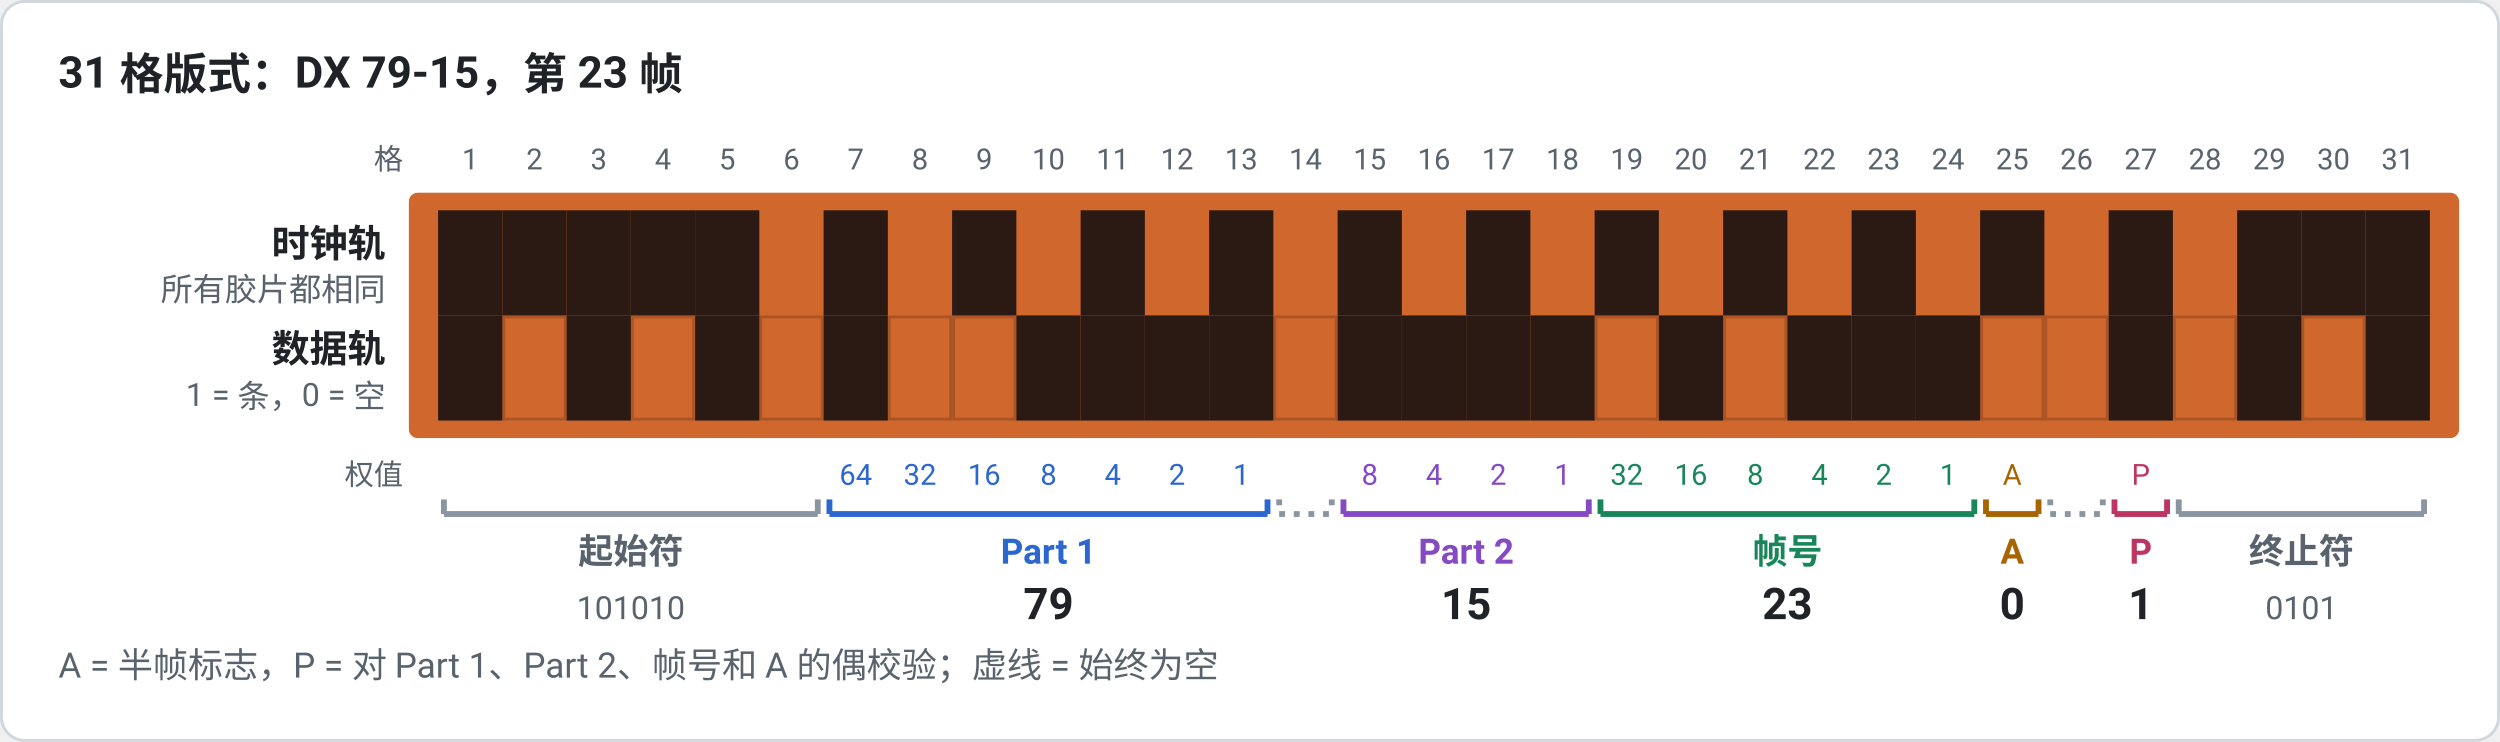
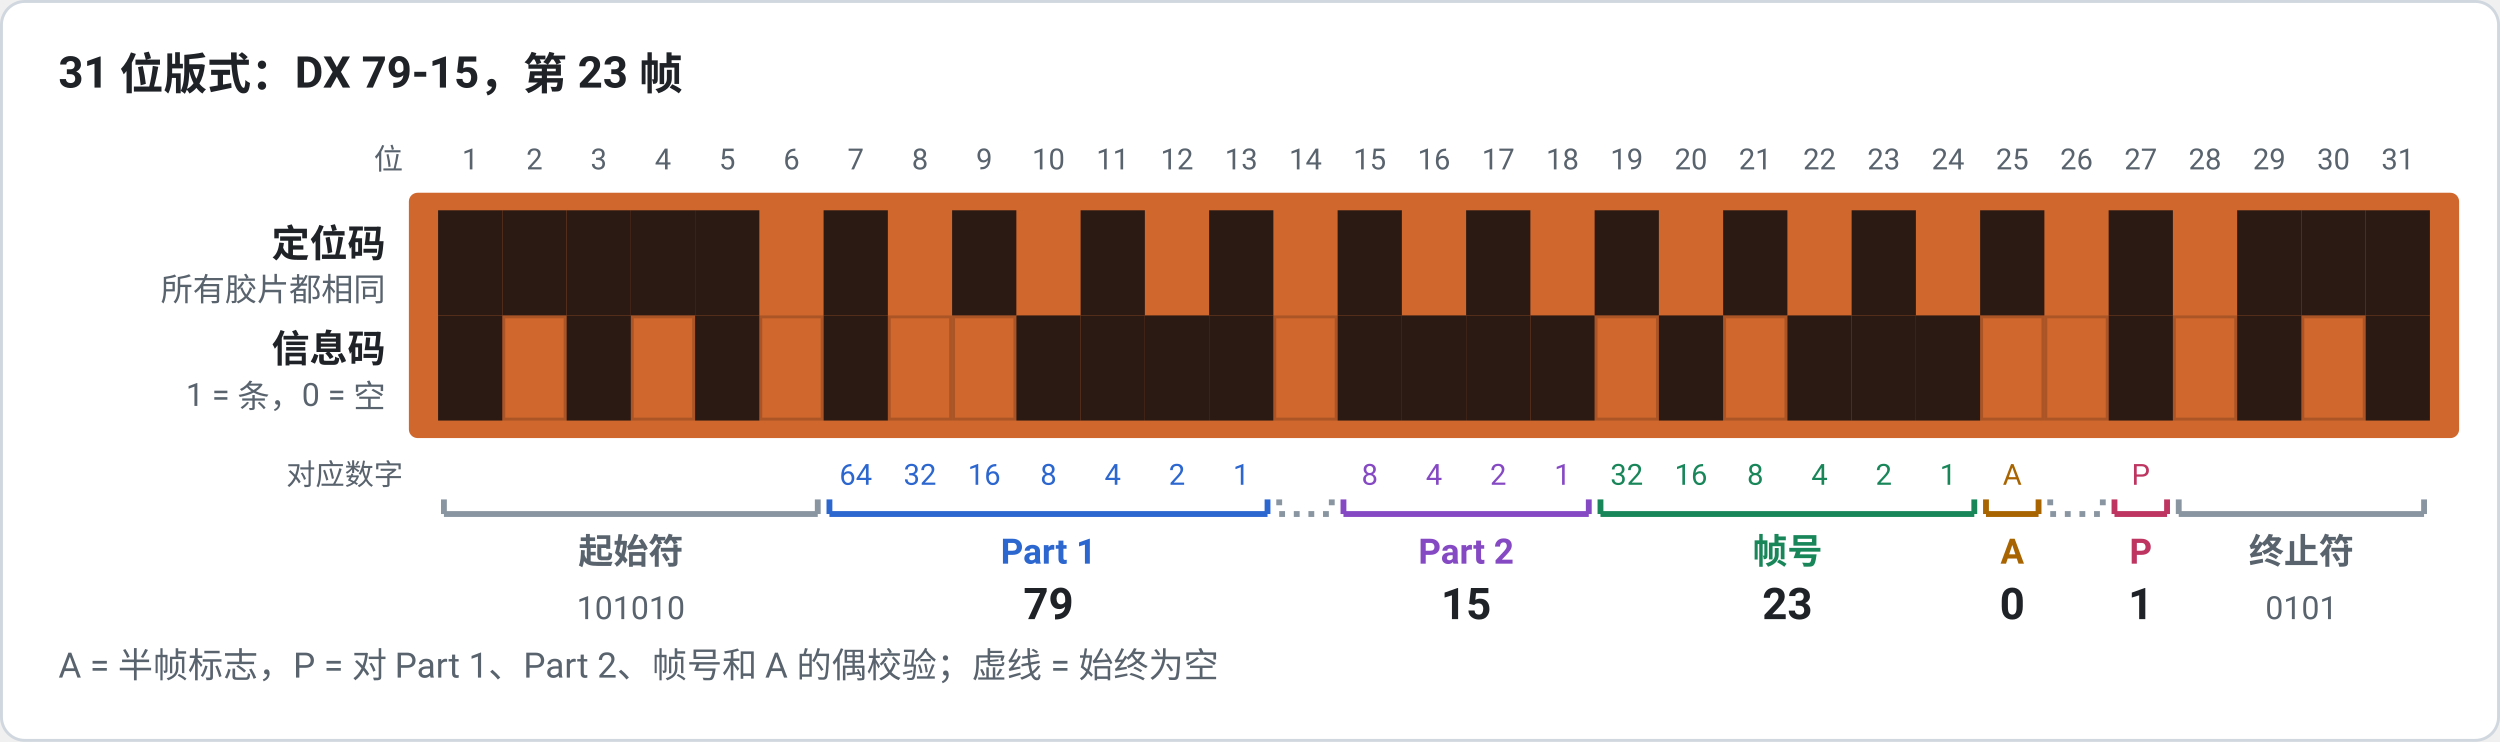
- <svg xmlns="http://www.w3.org/2000/svg" viewBox="0 0 856 254" width="856" height="254" role="img" aria-label="31 格版式：DX 79-15，第 23 帧">
+ <svg xmlns="http://www.w3.org/2000/svg" viewBox="0 0 856 254" width="856" height="254" role="img" aria-label="31 位版式：DX 79-15，第 23 帧">
  <g font-family="system-ui, -apple-system, 'Segoe UI', Roboto, 'Noto Sans', 'PingFang SC', 'Hiragino Sans GB', 'Microsoft YaHei', 'Noto Sans CJK SC', sans-serif">
    <rect x="0.5" y="0.5" width="855" height="253" rx="8" fill="#ffffff" stroke="#d0d7de" />
-     <text x="20" y="30" font-size="15" font-weight="650" fill="#1f2328" text-anchor="start">31 格版式：DX 79-15，第 23 帧</text>
-     <text x="138" y="58" font-size="10" font-weight="400" fill="#59636e" text-anchor="end">格</text>
+     <text x="20" y="30" font-size="15" font-weight="650" fill="#1f2328" text-anchor="start">31 位版式：DX 79-15，第 23 帧</text>
+     <text x="138" y="58" font-size="10" font-weight="400" fill="#59636e" text-anchor="end">位</text>
    <text x="161" y="58" font-size="10" font-weight="400" fill="#59636e" text-anchor="middle">1</text>
    <text x="183" y="58" font-size="10" font-weight="400" fill="#59636e" text-anchor="middle">2</text>
    <text x="205" y="58" font-size="10" font-weight="400" fill="#59636e" text-anchor="middle">3</text>
    <text x="227" y="58" font-size="10" font-weight="400" fill="#59636e" text-anchor="middle">4</text>
    <text x="249" y="58" font-size="10" font-weight="400" fill="#59636e" text-anchor="middle">5</text>
    <text x="271" y="58" font-size="10" font-weight="400" fill="#59636e" text-anchor="middle">6</text>
    <text x="293" y="58" font-size="10" font-weight="400" fill="#59636e" text-anchor="middle">7</text>
    <text x="315" y="58" font-size="10" font-weight="400" fill="#59636e" text-anchor="middle">8</text>
    <text x="337" y="58" font-size="10" font-weight="400" fill="#59636e" text-anchor="middle">9</text>
    <text x="359" y="58" font-size="10" font-weight="400" fill="#59636e" text-anchor="middle">10</text>
    <text x="381" y="58" font-size="10" font-weight="400" fill="#59636e" text-anchor="middle">11</text>
    <text x="403" y="58" font-size="10" font-weight="400" fill="#59636e" text-anchor="middle">12</text>
    <text x="425" y="58" font-size="10" font-weight="400" fill="#59636e" text-anchor="middle">13</text>
    <text x="447" y="58" font-size="10" font-weight="400" fill="#59636e" text-anchor="middle">14</text>
    <text x="469" y="58" font-size="10" font-weight="400" fill="#59636e" text-anchor="middle">15</text>
    <text x="491" y="58" font-size="10" font-weight="400" fill="#59636e" text-anchor="middle">16</text>
    <text x="513" y="58" font-size="10" font-weight="400" fill="#59636e" text-anchor="middle">17</text>
    <text x="535" y="58" font-size="10" font-weight="400" fill="#59636e" text-anchor="middle">18</text>
    <text x="557" y="58" font-size="10" font-weight="400" fill="#59636e" text-anchor="middle">19</text>
    <text x="579" y="58" font-size="10" font-weight="400" fill="#59636e" text-anchor="middle">20</text>
    <text x="601" y="58" font-size="10" font-weight="400" fill="#59636e" text-anchor="middle">21</text>
    <text x="623" y="58" font-size="10" font-weight="400" fill="#59636e" text-anchor="middle">22</text>
    <text x="645" y="58" font-size="10" font-weight="400" fill="#59636e" text-anchor="middle">23</text>
    <text x="667" y="58" font-size="10" font-weight="400" fill="#59636e" text-anchor="middle">24</text>
    <text x="689" y="58" font-size="10" font-weight="400" fill="#59636e" text-anchor="middle">25</text>
    <text x="711" y="58" font-size="10" font-weight="400" fill="#59636e" text-anchor="middle">26</text>
    <text x="733" y="58" font-size="10" font-weight="400" fill="#59636e" text-anchor="middle">27</text>
    <text x="755" y="58" font-size="10" font-weight="400" fill="#59636e" text-anchor="middle">28</text>
    <text x="777" y="58" font-size="10" font-weight="400" fill="#59636e" text-anchor="middle">29</text>
    <text x="799" y="58" font-size="10" font-weight="400" fill="#59636e" text-anchor="middle">30</text>
    <text x="821" y="58" font-size="10" font-weight="400" fill="#59636e" text-anchor="middle">31</text>
    <rect x="140" y="66" width="702" height="84" rx="3" fill="#d0672d" />
    <rect x="150" y="72" width="22" height="36" fill="#2b1a14" />
    <rect x="150" y="108" width="22" height="36" fill="#2b1a14" />
    <rect x="172" y="72" width="22" height="36" fill="#2b1a14" />
    <rect x="172.5" y="108.5" width="21" height="35" fill="none" stroke="rgba(43, 26, 20, 0.22)" />
    <rect x="194" y="72" width="22" height="36" fill="#2b1a14" />
    <rect x="194" y="108" width="22" height="36" fill="#2b1a14" />
    <rect x="216" y="72" width="22" height="36" fill="#2b1a14" />
    <rect x="216.5" y="108.5" width="21" height="35" fill="none" stroke="rgba(43, 26, 20, 0.22)" />
    <rect x="238" y="72" width="22" height="36" fill="#2b1a14" />
    <rect x="238" y="108" width="22" height="36" fill="#2b1a14" />
    <rect x="260.5" y="108.5" width="21" height="35" fill="none" stroke="rgba(43, 26, 20, 0.22)" />
    <rect x="282" y="72" width="22" height="36" fill="#2b1a14" />
    <rect x="282" y="108" width="22" height="36" fill="#2b1a14" />
    <rect x="304.5" y="108.5" width="21" height="35" fill="none" stroke="rgba(43, 26, 20, 0.22)" />
    <rect x="326" y="72" width="22" height="36" fill="#2b1a14" />
    <rect x="326.5" y="108.5" width="21" height="35" fill="none" stroke="rgba(43, 26, 20, 0.22)" />
    <rect x="348" y="108" width="22" height="36" fill="#2b1a14" />
    <rect x="370" y="72" width="22" height="36" fill="#2b1a14" />
    <rect x="370" y="108" width="22" height="36" fill="#2b1a14" />
    <rect x="392" y="108" width="22" height="36" fill="#2b1a14" />
    <rect x="414" y="72" width="22" height="36" fill="#2b1a14" />
    <rect x="414" y="108" width="22" height="36" fill="#2b1a14" />
    <rect x="436.5" y="108.5" width="21" height="35" fill="none" stroke="rgba(43, 26, 20, 0.22)" />
    <rect x="458" y="72" width="22" height="36" fill="#2b1a14" />
    <rect x="458" y="108" width="22" height="36" fill="#2b1a14" />
    <rect x="480" y="108" width="22" height="36" fill="#2b1a14" />
    <rect x="502" y="72" width="22" height="36" fill="#2b1a14" />
    <rect x="502" y="108" width="22" height="36" fill="#2b1a14" />
    <rect x="524" y="108" width="22" height="36" fill="#2b1a14" />
    <rect x="546" y="72" width="22" height="36" fill="#2b1a14" />
    <rect x="546.5" y="108.5" width="21" height="35" fill="none" stroke="rgba(43, 26, 20, 0.22)" />
    <rect x="568" y="108" width="22" height="36" fill="#2b1a14" />
    <rect x="590" y="72" width="22" height="36" fill="#2b1a14" />
    <rect x="590.5" y="108.5" width="21" height="35" fill="none" stroke="rgba(43, 26, 20, 0.22)" />
    <rect x="612" y="108" width="22" height="36" fill="#2b1a14" />
    <rect x="634" y="72" width="22" height="36" fill="#2b1a14" />
    <rect x="634" y="108" width="22" height="36" fill="#2b1a14" />
    <rect x="656" y="108" width="22" height="36" fill="#2b1a14" />
    <rect x="678" y="72" width="22" height="36" fill="#2b1a14" />
    <rect x="678.5" y="108.5" width="21" height="35" fill="none" stroke="rgba(43, 26, 20, 0.22)" />
    <rect x="700.5" y="108.5" width="21" height="35" fill="none" stroke="rgba(43, 26, 20, 0.22)" />
    <rect x="722" y="72" width="22" height="36" fill="#2b1a14" />
    <rect x="722" y="108" width="22" height="36" fill="#2b1a14" />
    <rect x="744.5" y="108.5" width="21" height="35" fill="none" stroke="rgba(43, 26, 20, 0.22)" />
    <rect x="766" y="72" width="22" height="36" fill="#2b1a14" />
    <rect x="766" y="108" width="22" height="36" fill="#2b1a14" />
    <rect x="788" y="72" width="22" height="36" fill="#2b1a14" />
    <rect x="788.5" y="108.5" width="21" height="35" fill="none" stroke="rgba(43, 26, 20, 0.22)" />
    <rect x="810" y="72" width="22" height="36" fill="#2b1a14" />
    <rect x="810" y="108" width="22" height="36" fill="#2b1a14" />
-     <text x="132" y="88" font-size="13" font-weight="600" fill="#1f2328" text-anchor="end">时钟轨</text>
+     <text x="132" y="88" font-size="13" font-weight="600" fill="#1f2328" text-anchor="end">定位码</text>
    <text x="132" y="103" font-size="11" font-weight="400" fill="#59636e" text-anchor="end">所有胶片都相同</text>
-     <text x="132" y="124" font-size="13" font-weight="600" fill="#1f2328" text-anchor="end">数据轨</text>
+     <text x="132" y="124" font-size="13" font-weight="600" fill="#1f2328" text-anchor="end">信息码</text>
    <text x="132" y="139" font-size="11" font-weight="400" fill="#59636e" text-anchor="end">1 = 条，0 = 空</text>
-     <text x="138" y="166" font-size="10" font-weight="400" fill="#59636e" text-anchor="end">权值</text>
+     <text x="138" y="166" font-size="10" font-weight="400" fill="#59636e" text-anchor="end">对应数字</text>
    <text x="293" y="166" font-size="10" font-weight="400" fill="#2c66cf" text-anchor="middle">64</text>
    <text x="315" y="166" font-size="10" font-weight="400" fill="#2c66cf" text-anchor="middle">32</text>
    <text x="337" y="166" font-size="10" font-weight="400" fill="#2c66cf" text-anchor="middle">16</text>
    <text x="359" y="166" font-size="10" font-weight="400" fill="#2c66cf" text-anchor="middle">8</text>
    <text x="381" y="166" font-size="10" font-weight="400" fill="#2c66cf" text-anchor="middle">4</text>
    <text x="403" y="166" font-size="10" font-weight="400" fill="#2c66cf" text-anchor="middle">2</text>
    <text x="425" y="166" font-size="10" font-weight="400" fill="#2c66cf" text-anchor="middle">1</text>
    <text x="469" y="166" font-size="10" font-weight="400" fill="#8649c4" text-anchor="middle">8</text>
    <text x="491" y="166" font-size="10" font-weight="400" fill="#8649c4" text-anchor="middle">4</text>
    <text x="513" y="166" font-size="10" font-weight="400" fill="#8649c4" text-anchor="middle">2</text>
    <text x="535" y="166" font-size="10" font-weight="400" fill="#8649c4" text-anchor="middle">1</text>
    <text x="557" y="166" font-size="10" font-weight="400" fill="#19865a" text-anchor="middle">32</text>
    <text x="579" y="166" font-size="10" font-weight="400" fill="#19865a" text-anchor="middle">16</text>
    <text x="601" y="166" font-size="10" font-weight="400" fill="#19865a" text-anchor="middle">8</text>
    <text x="623" y="166" font-size="10" font-weight="400" fill="#19865a" text-anchor="middle">4</text>
    <text x="645" y="166" font-size="10" font-weight="400" fill="#19865a" text-anchor="middle">2</text>
    <text x="667" y="166" font-size="10" font-weight="400" fill="#19865a" text-anchor="middle">1</text>
    <text x="689" y="166" font-size="10" font-weight="400" fill="#a86400" text-anchor="middle">A</text>
    <text x="733" y="166" font-size="10" font-weight="400" fill="#bd3560" text-anchor="middle">P</text>
    <line x1="152" y1="176" x2="280" y2="176" stroke="#8995a1" stroke-width="2" />
    <line x1="152" y1="171" x2="152" y2="176" stroke="#8995a1" stroke-width="2" />
    <line x1="280" y1="171" x2="280" y2="176" stroke="#8995a1" stroke-width="2" />
    <text x="216" y="193" font-size="12" font-weight="600" fill="#59636e" text-anchor="middle">起始符</text>
    <text x="216" y="212" font-size="11" font-weight="400" fill="#59636e" text-anchor="middle">101010</text>
    <line x1="284" y1="176" x2="434" y2="176" stroke="#2c66cf" stroke-width="2" />
    <line x1="284" y1="171" x2="284" y2="176" stroke="#2c66cf" stroke-width="2" />
    <line x1="434" y1="171" x2="434" y2="176" stroke="#2c66cf" stroke-width="2" />
    <text x="359" y="193" font-size="12" font-weight="600" fill="#2c66cf" text-anchor="middle">Part 1</text>
    <text x="359" y="212" font-size="15" font-weight="700" fill="#1f2328" text-anchor="middle">79</text>
    <line x1="438" y1="176" x2="456" y2="176" stroke="#8995a1" stroke-width="2" stroke-dasharray="2 3" />
    <line x1="438" y1="171" x2="438" y2="176" stroke="#8995a1" stroke-width="2" stroke-dasharray="2 3" />
    <line x1="456" y1="171" x2="456" y2="176" stroke="#8995a1" stroke-width="2" stroke-dasharray="2 3" />
    <line x1="460" y1="176" x2="544" y2="176" stroke="#8649c4" stroke-width="2" />
    <line x1="460" y1="171" x2="460" y2="176" stroke="#8649c4" stroke-width="2" />
    <line x1="544" y1="171" x2="544" y2="176" stroke="#8649c4" stroke-width="2" />
    <text x="502" y="193" font-size="12" font-weight="600" fill="#8649c4" text-anchor="middle">Part 2</text>
    <text x="502" y="212" font-size="15" font-weight="700" fill="#1f2328" text-anchor="middle">15</text>
    <line x1="548" y1="176" x2="676" y2="176" stroke="#19865a" stroke-width="2" />
    <line x1="548" y1="171" x2="548" y2="176" stroke="#19865a" stroke-width="2" />
    <line x1="676" y1="171" x2="676" y2="176" stroke="#19865a" stroke-width="2" />
    <text x="612" y="193" font-size="12" font-weight="600" fill="#19865a" text-anchor="middle">帧号</text>
    <text x="612" y="212" font-size="15" font-weight="700" fill="#1f2328" text-anchor="middle">23</text>
    <line x1="680" y1="176" x2="698" y2="176" stroke="#a86400" stroke-width="2" />
    <line x1="680" y1="171" x2="680" y2="176" stroke="#a86400" stroke-width="2" />
    <line x1="698" y1="171" x2="698" y2="176" stroke="#a86400" stroke-width="2" />
    <text x="689" y="193" font-size="12" font-weight="600" fill="#a86400" text-anchor="middle">A</text>
    <text x="689" y="212" font-size="15" font-weight="700" fill="#1f2328" text-anchor="middle">0</text>
    <line x1="702" y1="176" x2="720" y2="176" stroke="#8995a1" stroke-width="2" stroke-dasharray="2 3" />
    <line x1="702" y1="171" x2="702" y2="176" stroke="#8995a1" stroke-width="2" stroke-dasharray="2 3" />
    <line x1="720" y1="171" x2="720" y2="176" stroke="#8995a1" stroke-width="2" stroke-dasharray="2 3" />
    <line x1="724" y1="176" x2="742" y2="176" stroke="#bd3560" stroke-width="2" />
    <line x1="724" y1="171" x2="724" y2="176" stroke="#bd3560" stroke-width="2" />
    <line x1="742" y1="171" x2="742" y2="176" stroke="#bd3560" stroke-width="2" />
    <text x="733" y="193" font-size="12" font-weight="600" fill="#bd3560" text-anchor="middle">P</text>
    <text x="733" y="212" font-size="15" font-weight="700" fill="#1f2328" text-anchor="middle">1</text>
    <line x1="746" y1="176" x2="830" y2="176" stroke="#8995a1" stroke-width="2" />
    <line x1="746" y1="171" x2="746" y2="176" stroke="#8995a1" stroke-width="2" />
    <line x1="830" y1="171" x2="830" y2="176" stroke="#8995a1" stroke-width="2" />
    <text x="788" y="193" font-size="12" font-weight="600" fill="#59636e" text-anchor="middle">终止符</text>
    <text x="788" y="212" font-size="11" font-weight="400" fill="#59636e" text-anchor="middle">0101</text>
    <text x="20" y="232" font-size="12" font-weight="400" fill="#59636e" text-anchor="start">A = 半帧标志，P = 对 Part 1、Part 2、帧号和 A 的偶校验；虚线 = 始终为空</text>
  </g>
</svg>
